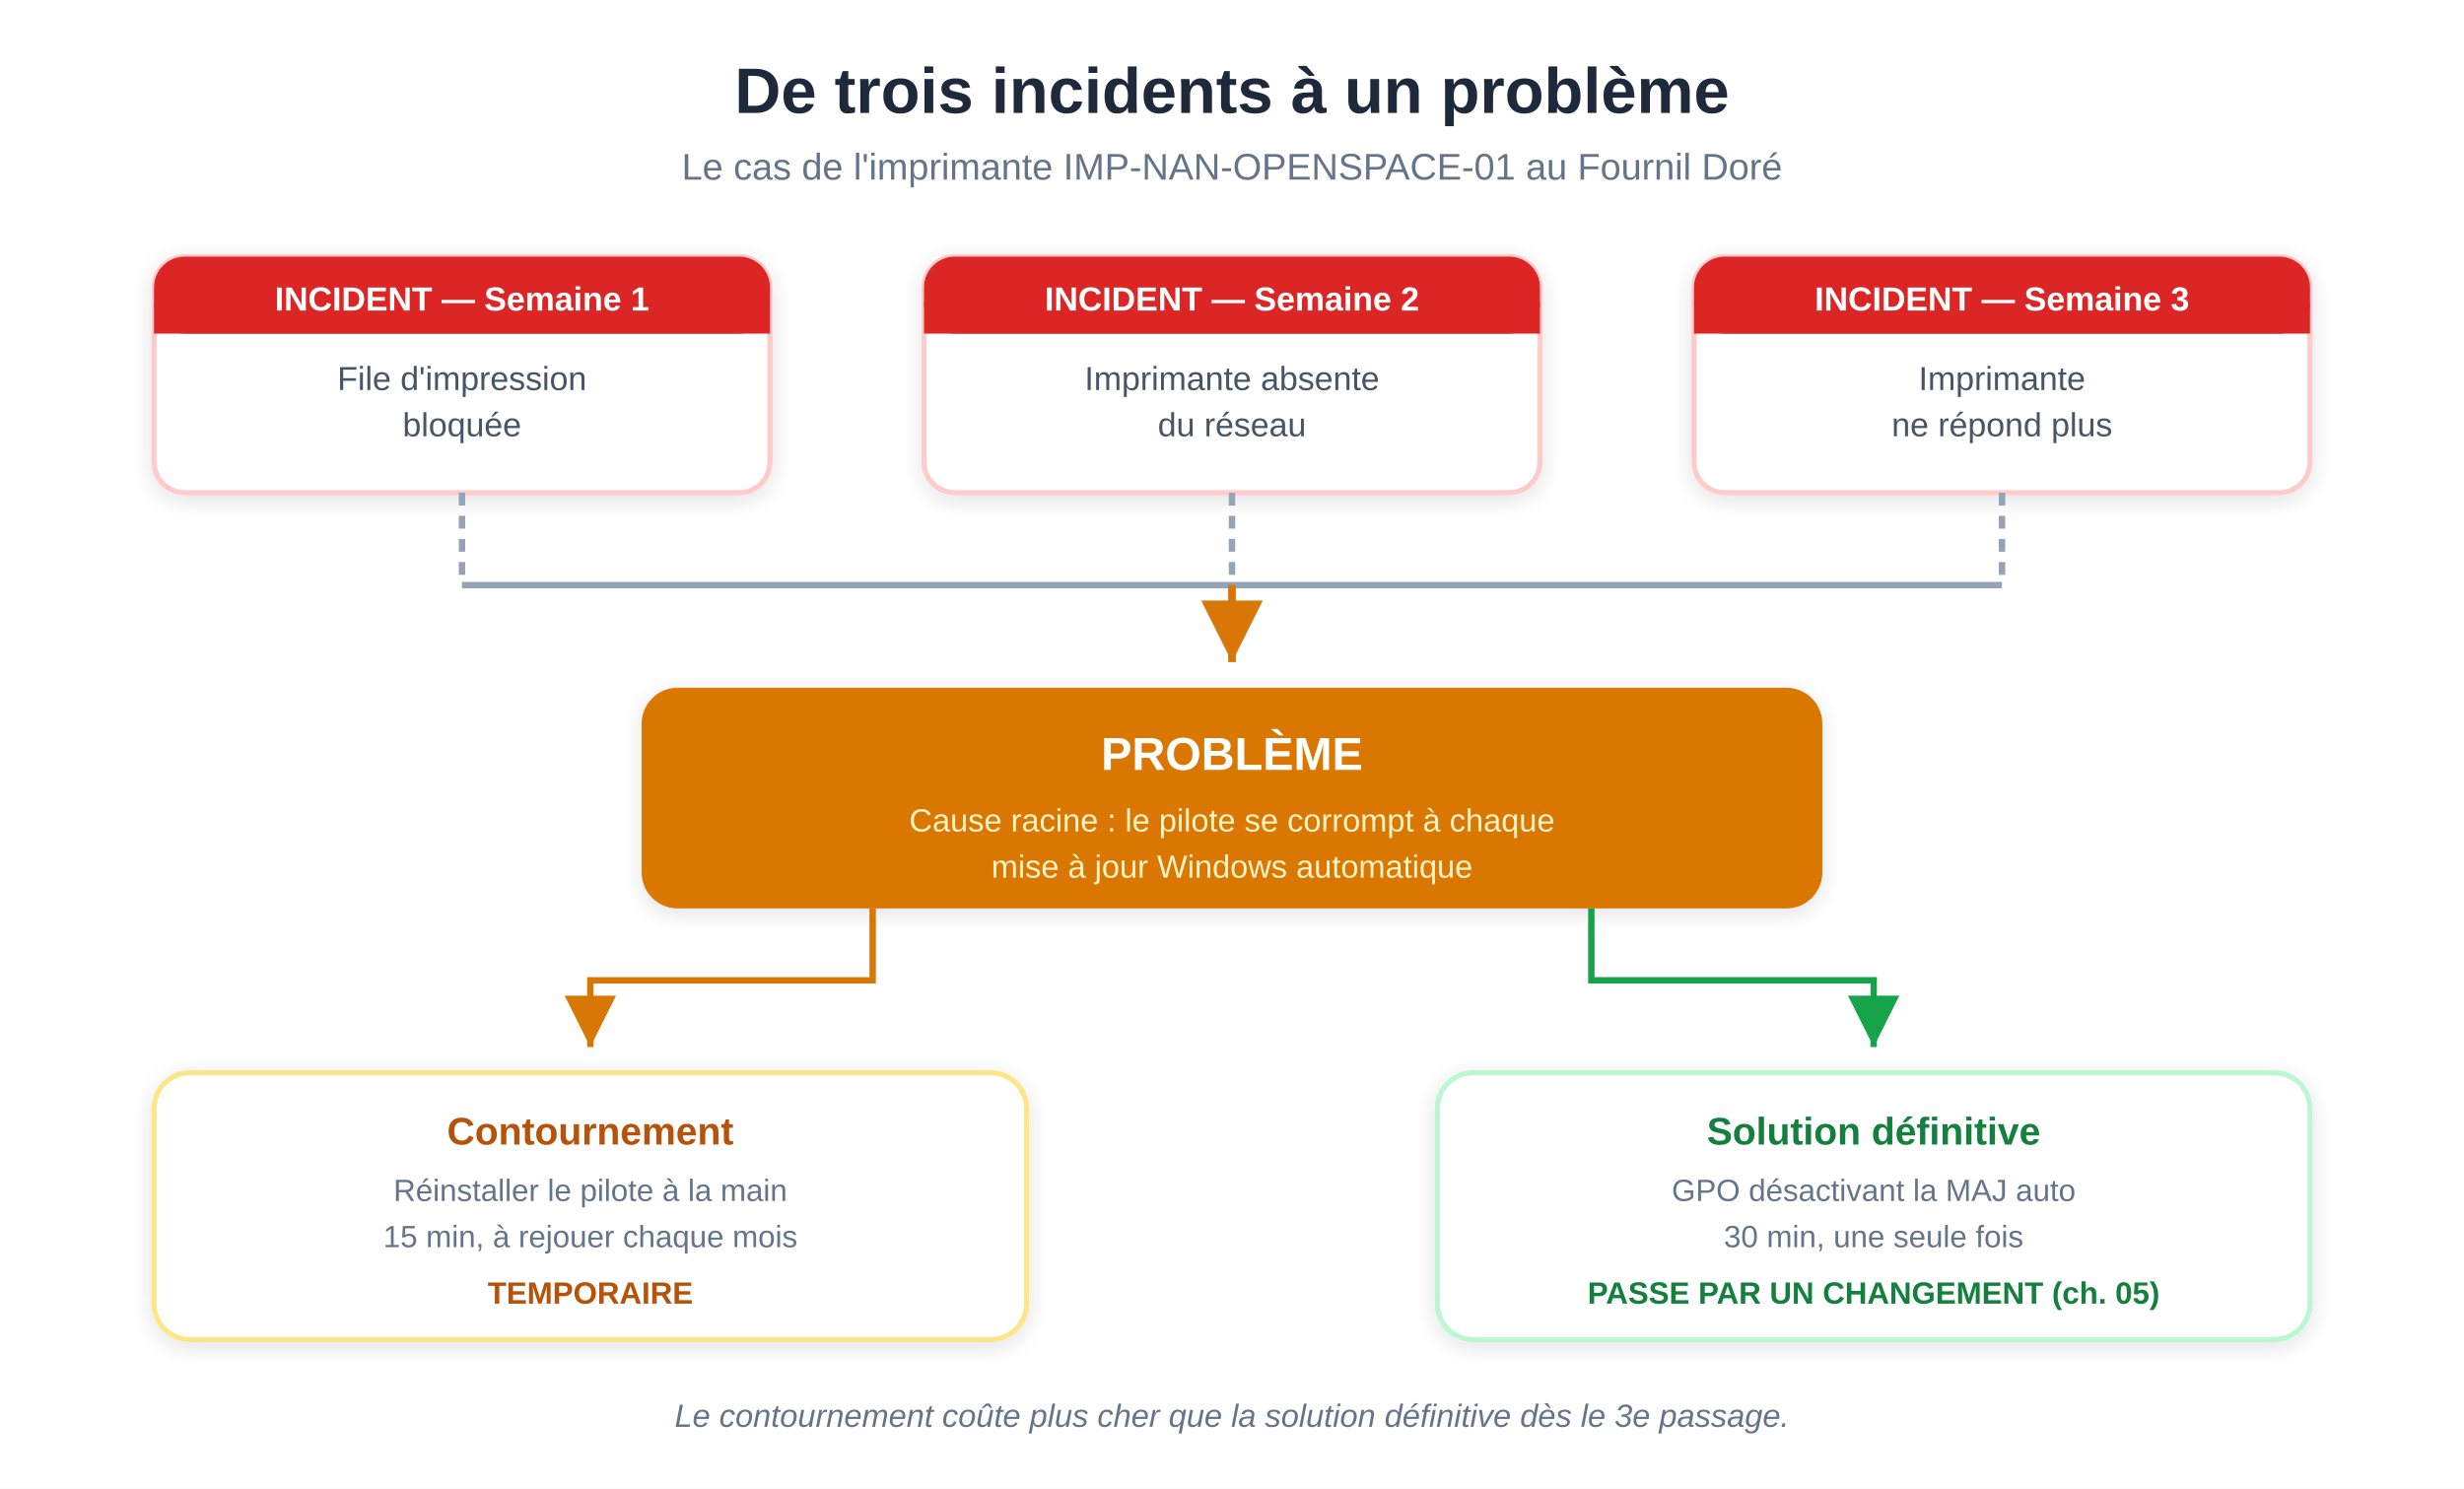
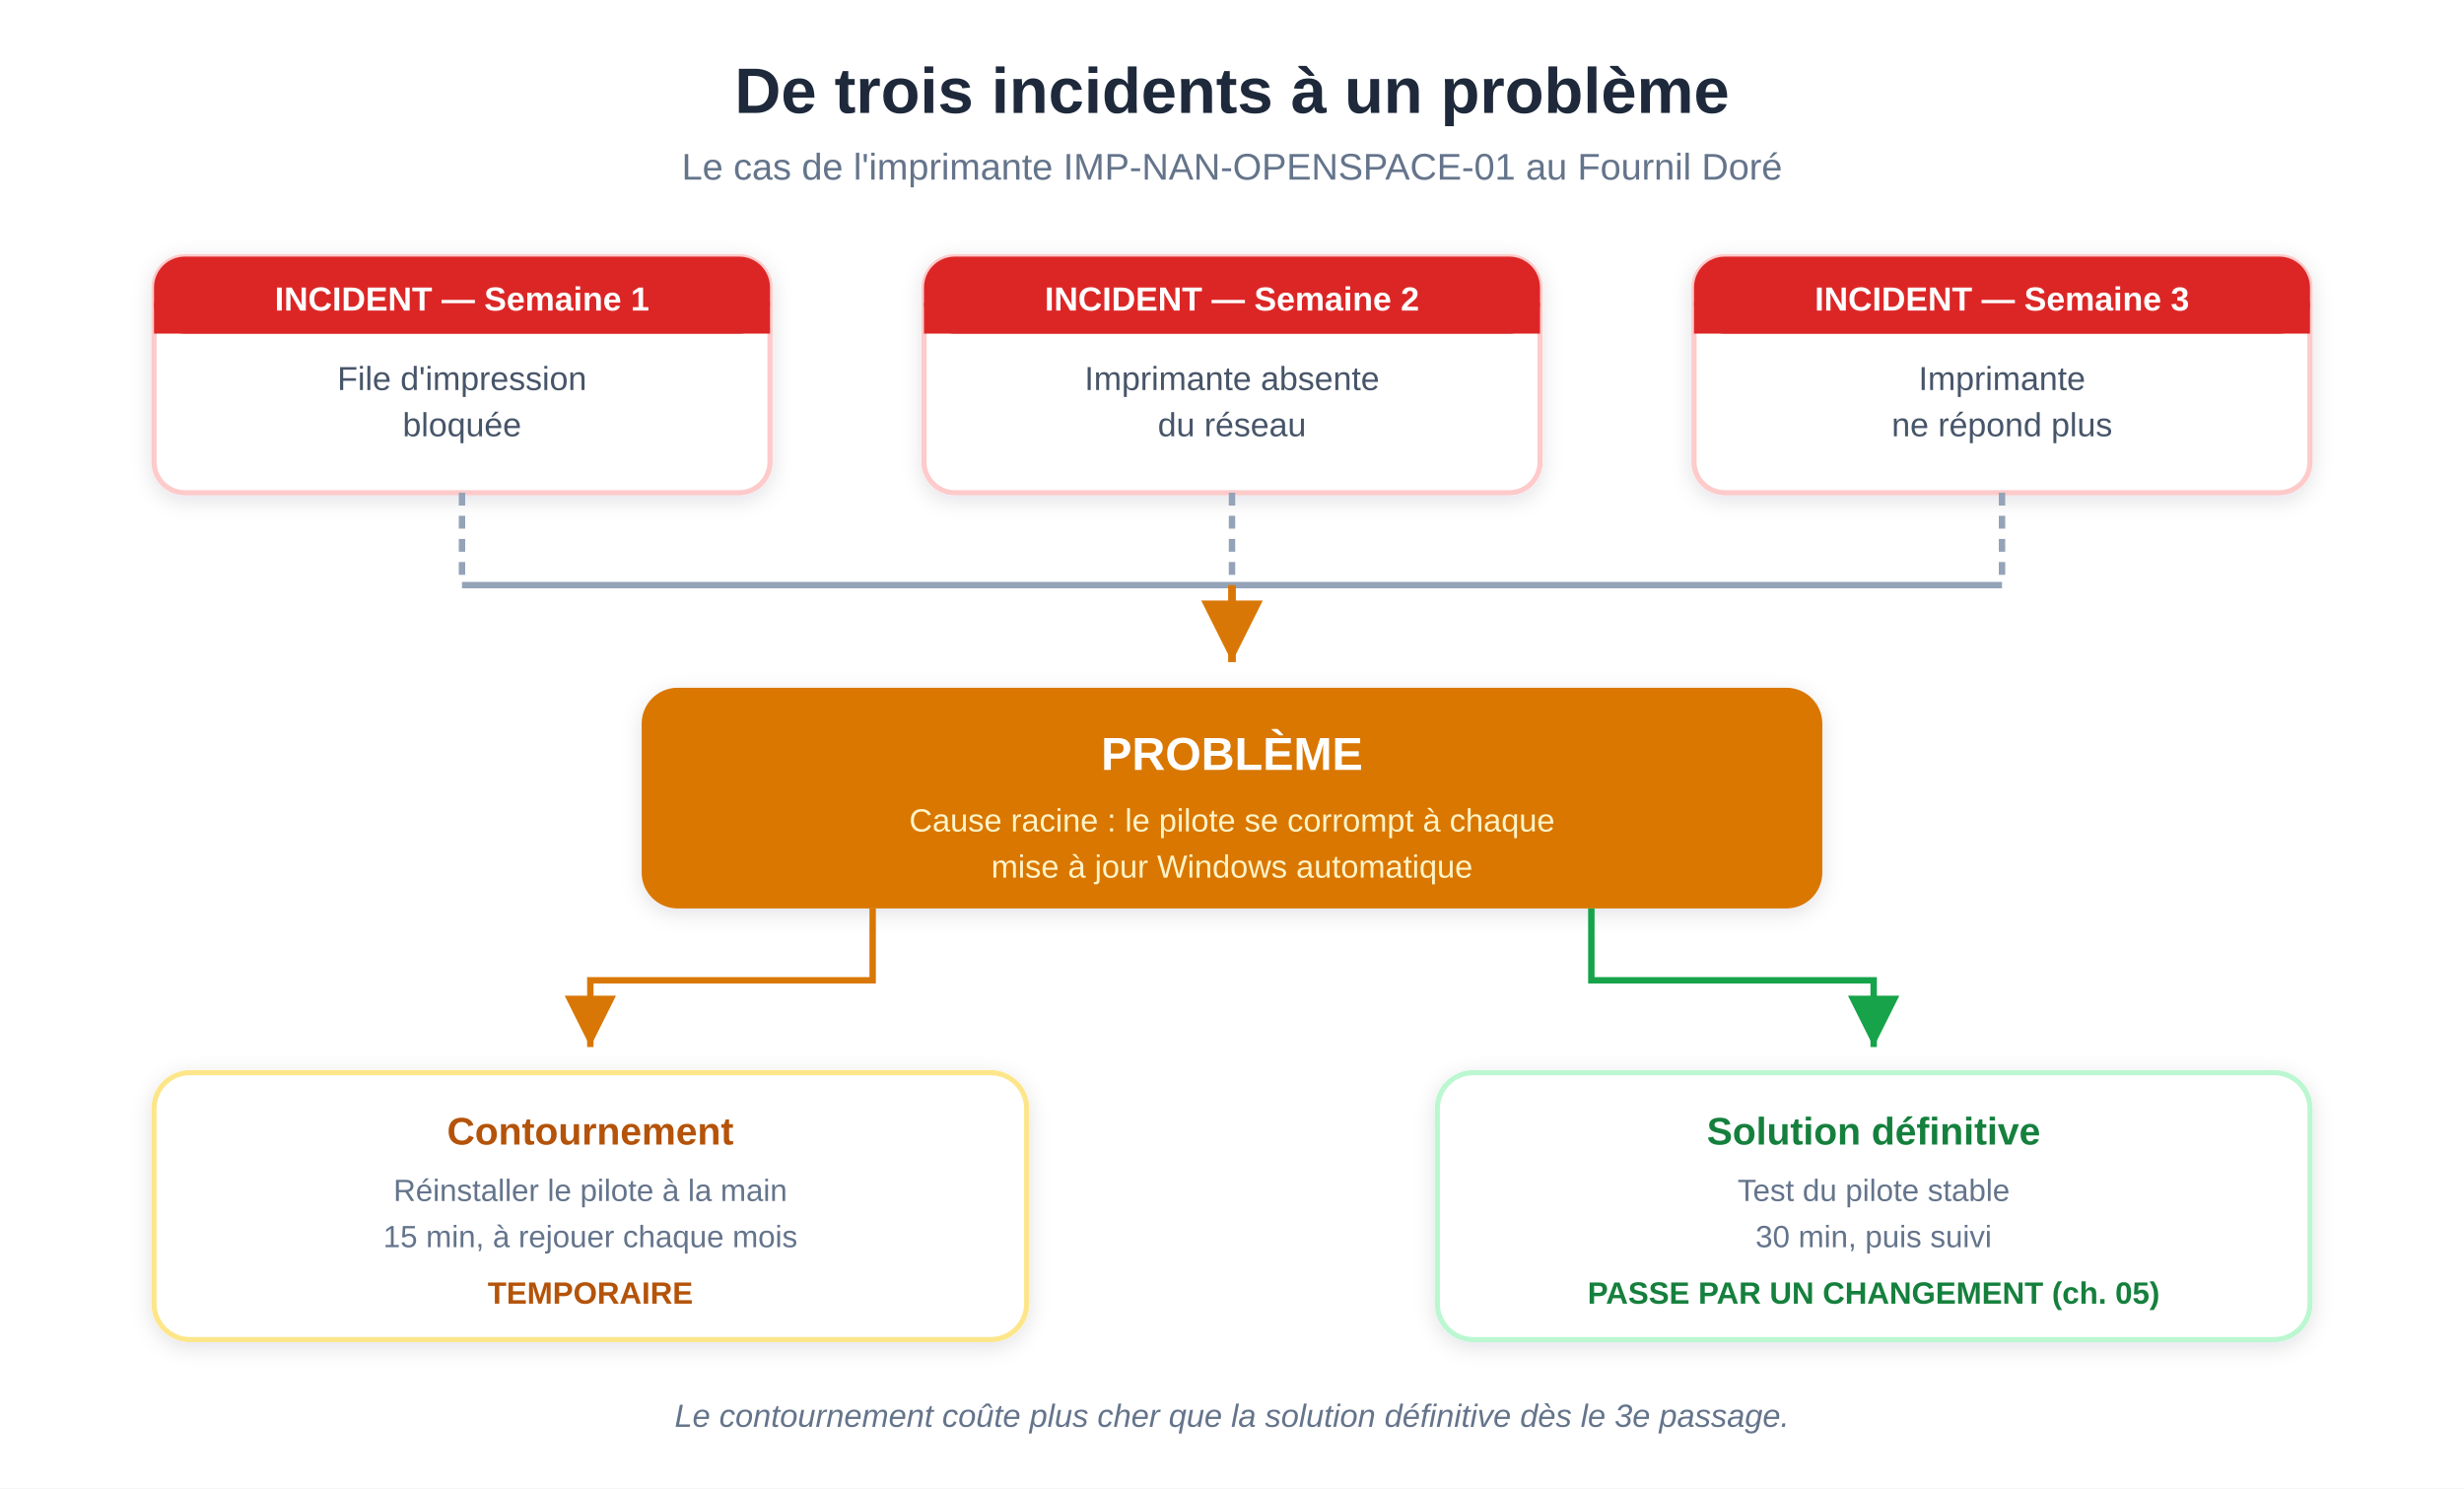
<svg xmlns="http://www.w3.org/2000/svg" viewBox="0 0 960 580" width="960" height="580" font-family="'Segoe UI', Arial, sans-serif">
  <defs>
    <filter id="sh" x="-20%" y="-20%" width="140%" height="140%">
      <feDropShadow dx="0" dy="2" stdDeviation="4" flood-color="#0f172a" flood-opacity="0.12" />
    </filter>
    <marker id="ab" markerWidth="10" markerHeight="10" refX="8" refY="4" orient="auto">
      <path d="M0,0 L8,4 L0,8 Z" fill="#2563eb" />
    </marker>
    <marker id="ag" markerWidth="10" markerHeight="10" refX="8" refY="4" orient="auto">
      <path d="M0,0 L8,4 L0,8 Z" fill="#16a34a" />
    </marker>
    <marker id="ar" markerWidth="10" markerHeight="10" refX="8" refY="4" orient="auto">
      <path d="M0,0 L8,4 L0,8 Z" fill="#dc2626" />
    </marker>
    <marker id="aa" markerWidth="10" markerHeight="10" refX="8" refY="4" orient="auto">
      <path d="M0,0 L8,4 L0,8 Z" fill="#d97706" />
    </marker>
  </defs>
  <rect width="960" height="580" fill="#ffffff" />
  <text x="480" y="44" text-anchor="middle" font-size="25" font-weight="700" fill="#1e293b">De trois incidents à un problème</text>
  <text x="480" y="70" text-anchor="middle" font-size="14.5" fill="#64748b">Le cas de l'imprimante IMP-NAN-OPENSPACE-01 au Fournil Doré</text>
  <rect x="60" y="100" width="240" height="92" rx="12" fill="#ffffff" stroke="#fecaca" stroke-width="2" filter="url(#sh)" />
  <rect x="60" y="100" width="240" height="30" rx="12" fill="#dc2626" />
  <rect x="60" y="118" width="240" height="12" fill="#dc2626" />
  <text x="180" y="121" text-anchor="middle" font-size="13" font-weight="700" fill="#ffffff">INCIDENT — Semaine 1</text>
  <text x="180" y="152" text-anchor="middle" font-size="13" fill="#475569">File d'impression</text>
  <text x="180" y="170" text-anchor="middle" font-size="13" fill="#475569">bloquée</text>
  <path d="M180,192 L180,228" fill="none" stroke="#94a3b8" stroke-width="2.5" stroke-dasharray="5 4" />
  <rect x="360" y="100" width="240" height="92" rx="12" fill="#ffffff" stroke="#fecaca" stroke-width="2" filter="url(#sh)" />
  <rect x="360" y="100" width="240" height="30" rx="12" fill="#dc2626" />
  <rect x="360" y="118" width="240" height="12" fill="#dc2626" />
  <text x="480" y="121" text-anchor="middle" font-size="13" font-weight="700" fill="#ffffff">INCIDENT — Semaine 2</text>
  <text x="480" y="152" text-anchor="middle" font-size="13" fill="#475569">Imprimante absente</text>
  <text x="480" y="170" text-anchor="middle" font-size="13" fill="#475569">du réseau</text>
  <path d="M480,192 L480,228" fill="none" stroke="#94a3b8" stroke-width="2.5" stroke-dasharray="5 4" />
  <rect x="660" y="100" width="240" height="92" rx="12" fill="#ffffff" stroke="#fecaca" stroke-width="2" filter="url(#sh)" />
  <rect x="660" y="100" width="240" height="30" rx="12" fill="#dc2626" />
  <rect x="660" y="118" width="240" height="12" fill="#dc2626" />
  <text x="780" y="121" text-anchor="middle" font-size="13" font-weight="700" fill="#ffffff">INCIDENT — Semaine 3</text>
  <text x="780" y="152" text-anchor="middle" font-size="13" fill="#475569">Imprimante</text>
  <text x="780" y="170" text-anchor="middle" font-size="13" fill="#475569">ne répond plus</text>
  <path d="M780,192 L780,228" fill="none" stroke="#94a3b8" stroke-width="2.5" stroke-dasharray="5 4" />
  <line x1="180" y1="228" x2="780" y2="228" stroke="#94a3b8" stroke-width="2.5" />
  <line x1="480" y1="228" x2="480" y2="258" stroke="#d97706" stroke-width="3" marker-end="url(#aa)" />
  <rect x="250" y="268" width="460" height="86" rx="14" fill="#d97706" filter="url(#sh)" />
  <text x="480" y="300" text-anchor="middle" font-size="18" font-weight="700" fill="#ffffff">PROBLÈME</text>
  <text x="480" y="324" text-anchor="middle" font-size="12.5" fill="#fef3c7">Cause racine : le pilote se corrompt à chaque</text>
  <text x="480" y="342" text-anchor="middle" font-size="12.5" fill="#fef3c7">mise à jour Windows automatique</text>
  <path d="M340,354 L340,382 L230,382 L230,408" fill="none" stroke="#d97706" stroke-width="2.5" marker-end="url(#aa)" />
  <path d="M620,354 L620,382 L730,382 L730,408" fill="none" stroke="#16a34a" stroke-width="2.5" marker-end="url(#ag)" />
  <rect x="60" y="418" width="340" height="104" rx="14" fill="#ffffff" stroke="#fde68a" stroke-width="2" filter="url(#sh)" />
  <text x="230" y="446" text-anchor="middle" font-size="15" font-weight="700" fill="#b45309">Contournement</text>
  <text x="230" y="468" text-anchor="middle" font-size="12" fill="#64748b">Réinstaller le pilote à la main</text>
  <text x="230" y="486" text-anchor="middle" font-size="12" fill="#64748b">15 min, à rejouer chaque mois</text>
  <text x="230" y="508" text-anchor="middle" font-size="12" font-weight="700" fill="#b45309">TEMPORAIRE</text>
  <rect x="560" y="418" width="340" height="104" rx="14" fill="#ffffff" stroke="#bbf7d0" stroke-width="2" filter="url(#sh)" />
  <text x="730" y="446" text-anchor="middle" font-size="15" font-weight="700" fill="#15803d">Solution définitive</text>
-   <text x="730" y="468" text-anchor="middle" font-size="12" fill="#64748b">GPO désactivant la MAJ auto</text>
-   <text x="730" y="486" text-anchor="middle" font-size="12" fill="#64748b">30 min, une seule fois</text>
+   <text x="730" y="468" text-anchor="middle" font-size="12" fill="#64748b">Test du pilote stable</text>
+   <text x="730" y="486" text-anchor="middle" font-size="12" fill="#64748b">30 min, puis suivi</text>
  <text x="730" y="508" text-anchor="middle" font-size="12" font-weight="700" fill="#15803d">PASSE PAR UN CHANGEMENT (ch. 05)</text>
  <text x="480" y="556" text-anchor="middle" font-size="12.5" font-style="italic" fill="#64748b">Le contournement coûte plus cher que la solution définitive dès le 3e passage.</text>
</svg>
